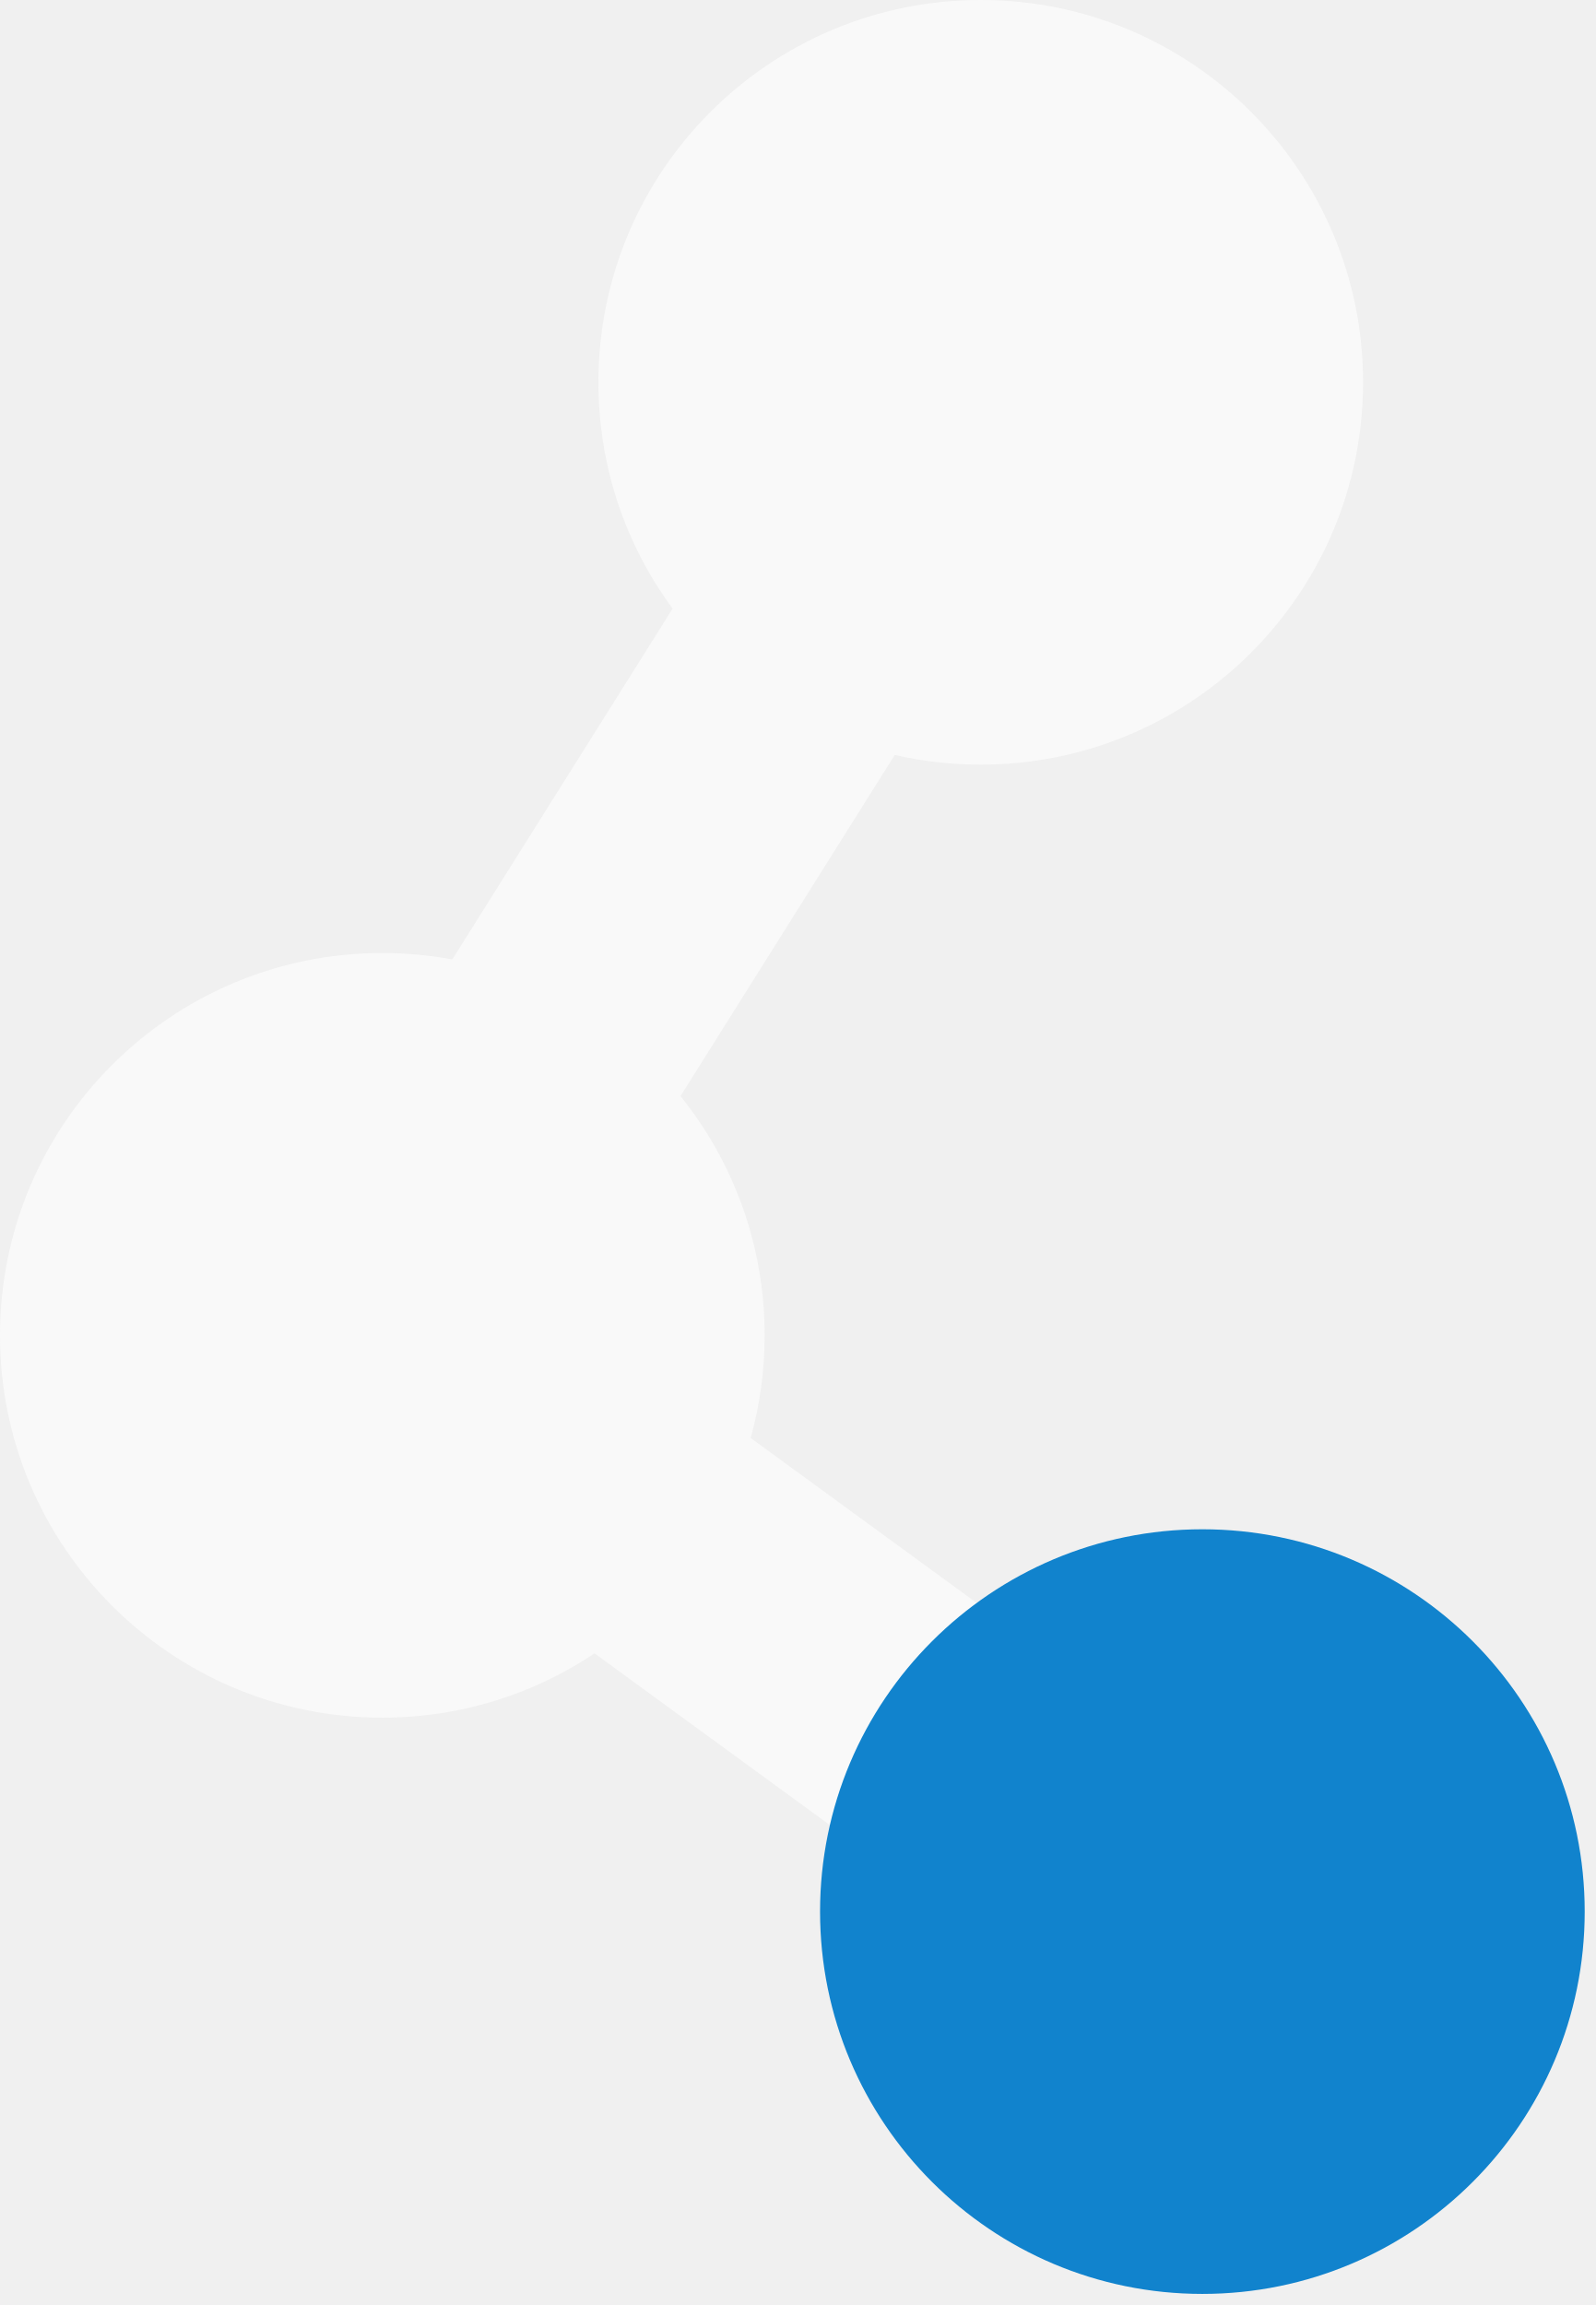
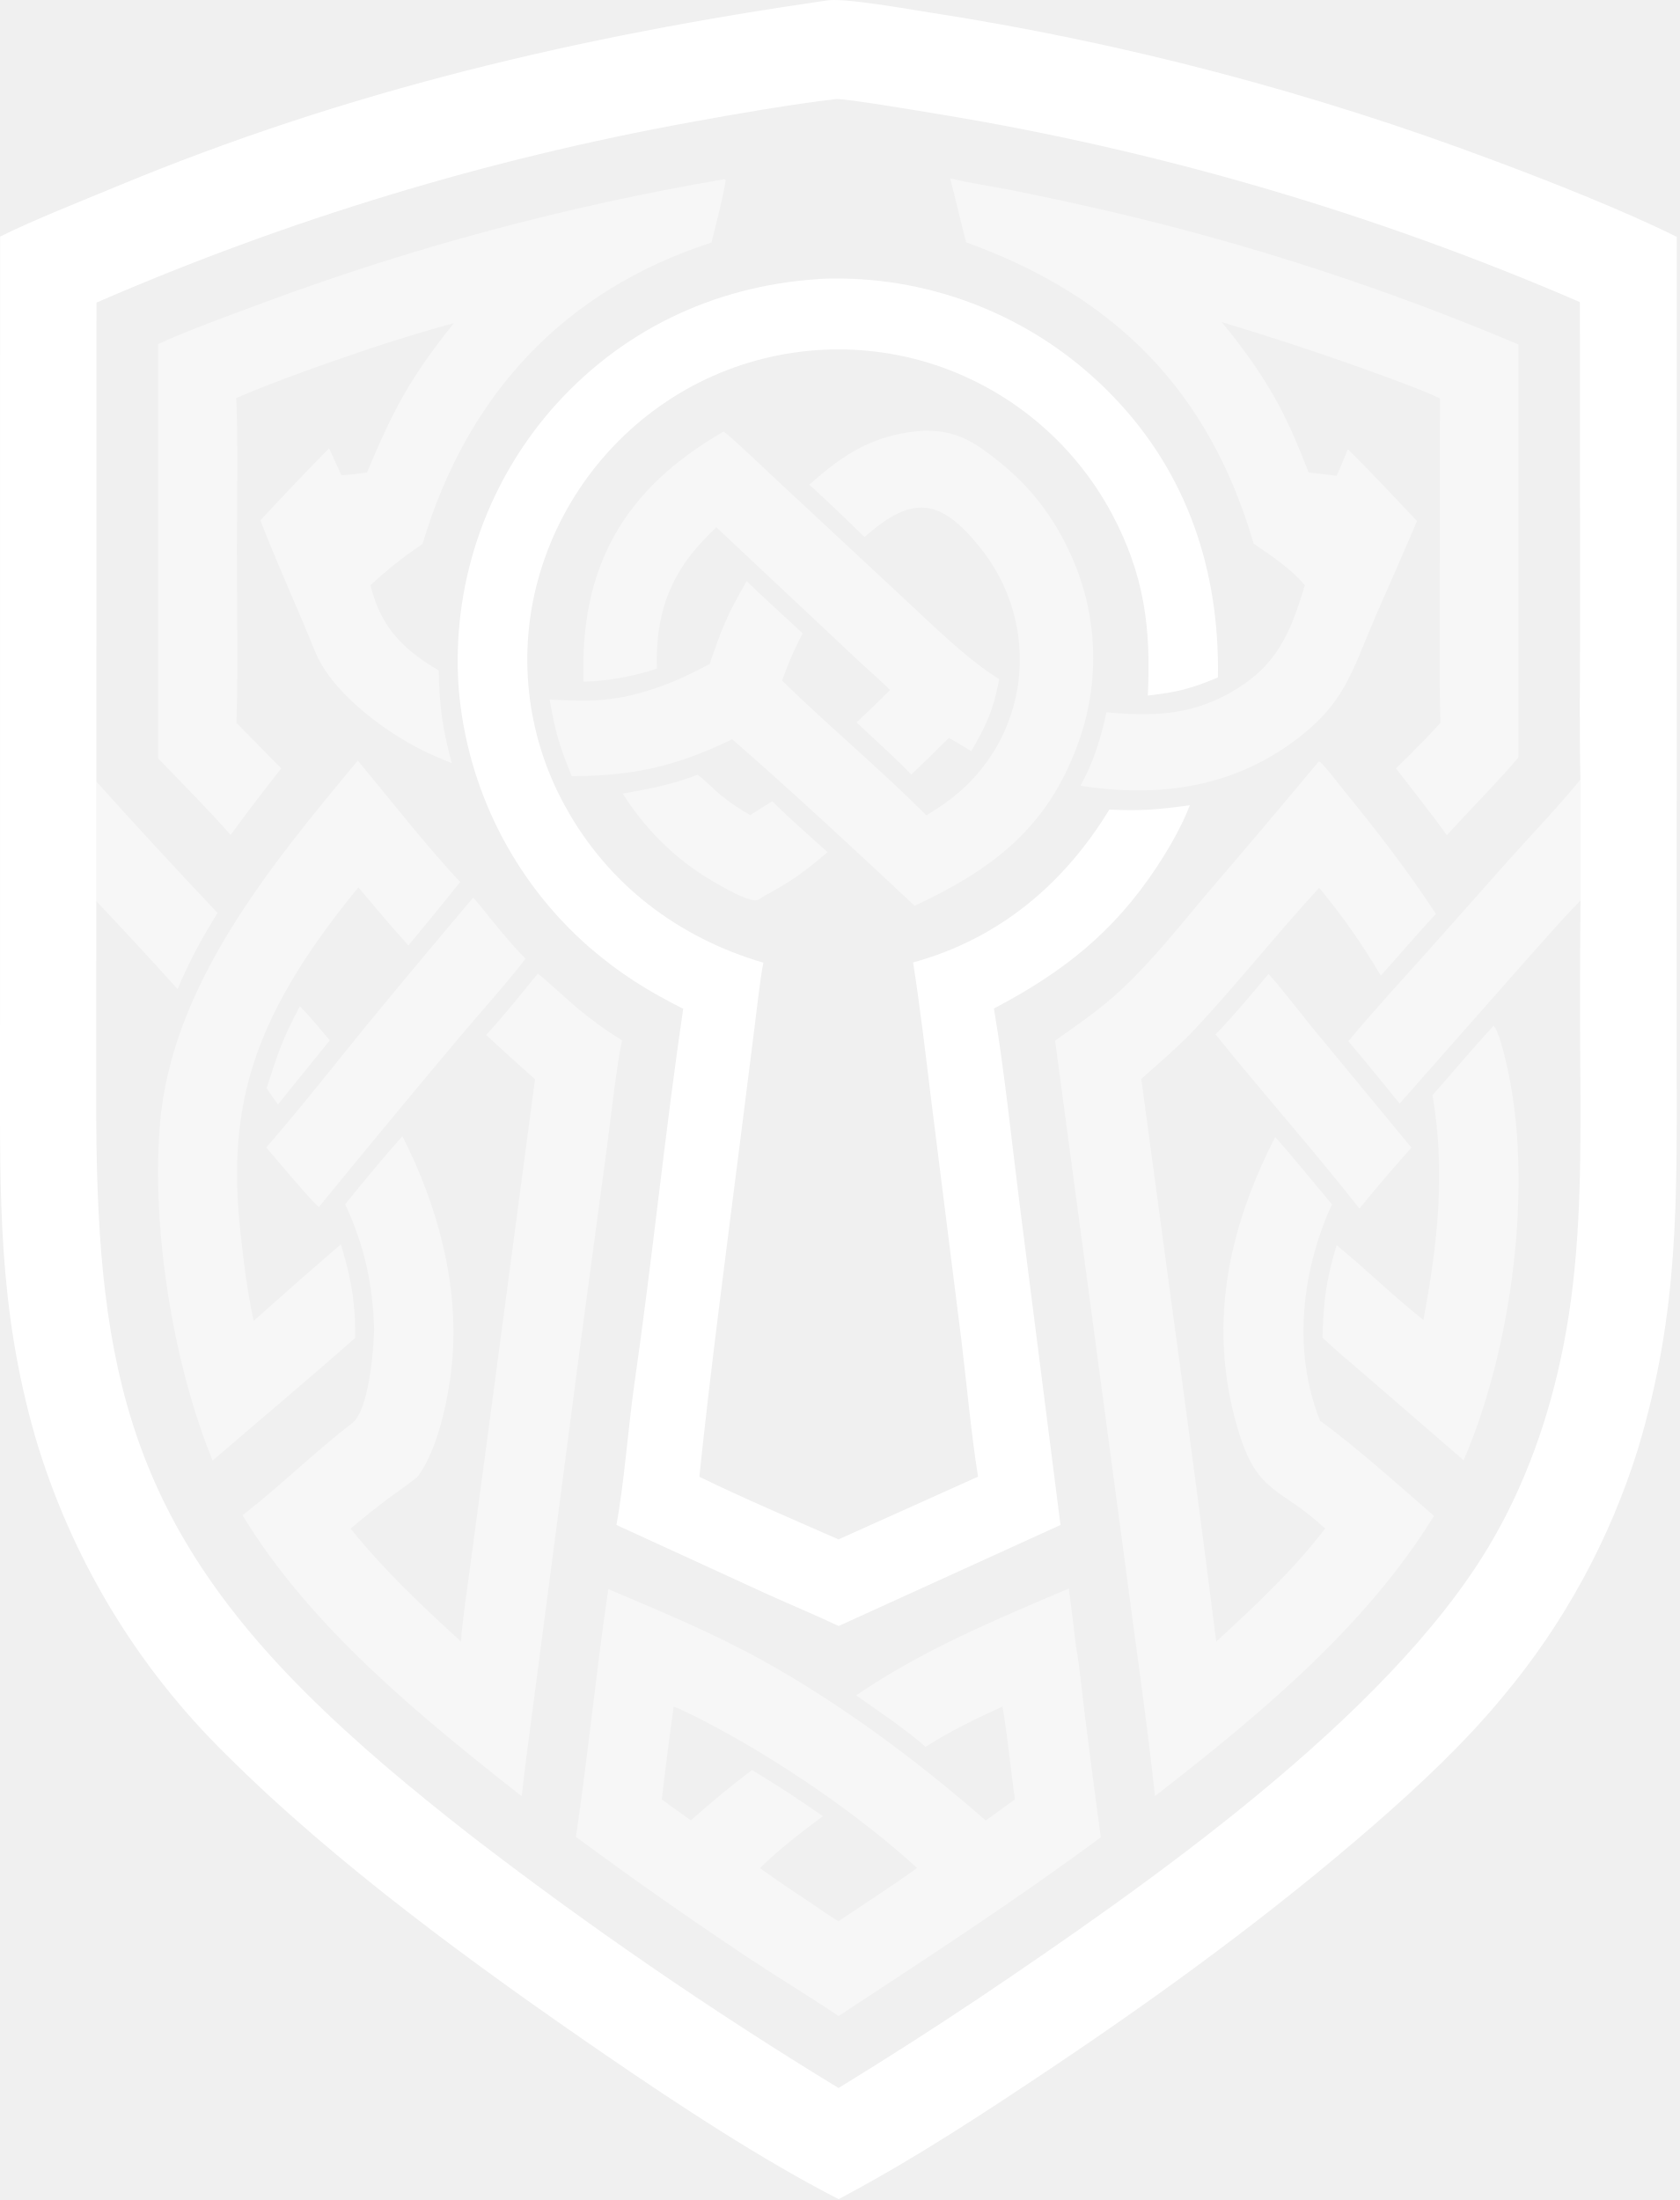
- <svg xmlns="http://www.w3.org/2000/svg" width="72" height="104" viewBox="0 0 72 104" fill="none">
-   <path d="M44.25 0C53.777 0 61.5 7.723 61.5 17.25C61.5 26.777 53.777 34.5 44.25 34.5C42.916 34.5 41.617 34.348 40.37 34.062L30.704 49.455C33.078 52.41 34.5 56.164 34.5 60.25C34.5 61.855 34.279 63.408 33.869 64.882L57.537 82.153L50.463 91.847L26.826 74.598C24.086 76.43 20.794 77.5 17.25 77.5C7.723 77.5 0 69.777 0 60.25C0 50.723 7.723 43 17.25 43C18.328 43 19.384 43.1 20.407 43.289L30.347 27.461C28.244 24.602 27 21.071 27 17.25C27 7.723 34.723 0 44.25 0Z" fill="#F9F9F9" />
-   <path d="M71.5 86.25C71.5 95.777 63.777 103.5 54.25 103.5C44.723 103.5 37 95.777 37 86.25C37 76.723 44.723 69 54.25 69C63.777 69 71.5 76.723 71.5 86.25Z" fill="#1183CD" />
+ <svg xmlns="http://www.w3.org/2000/svg" width="648" height="849" viewBox="0 0 648 849" fill="none">
+   <g clip-path="url(#clip0_210_257)">
+     <path fill-rule="evenodd" clip-rule="evenodd" d="M412.443 613.018C413.428 620.472 414.363 627.938 415.233 635.402C416.478 641.947 417.588 653.528 418.458 660.458C420.483 676.663 422.593 692.858 424.788 709.043C390.723 734.213 358.668 754.953 323.598 778.018C312.558 770.563 300.492 763.307 289.212 755.827C266.497 740.732 244.163 725.067 222.229 708.857C226.913 677.343 230.06 644.887 234.721 613.237C254.721 621.737 274.775 630.012 293.821 640.532C324.343 657.387 354.143 679.567 380.388 702.527L391.678 694.378C389.913 682.643 388.908 670.187 386.833 658.567C376.248 663.492 366.988 667.828 357.163 674.143C350.818 668.333 337.558 659.298 330.368 654.268C355.628 636.923 384.358 624.958 412.443 613.018ZM259.965 658.633C258.302 670.542 256.775 682.478 255.383 694.423L266.566 702.487C274.73 695.337 281.54 689.547 290.212 683.087C299.544 688.687 308.667 694.627 317.557 700.902C309.32 707.007 300.546 713.693 293.259 720.938C299.539 725.412 305.907 729.763 312.357 733.987C315.652 736.202 320.232 739.482 323.562 741.407C333.357 734.842 344.422 727.717 353.892 720.862C331.332 700.332 301.723 680.092 274.792 665.772C271.651 664.102 263.058 659.613 259.965 658.633Z" fill="white" fill-opacity="0.45" />
+     <path d="M207.51 375.741C208.629 376.234 220.659 387.344 222.909 389.174C228.347 393.657 234.074 397.779 240.052 401.513C237.866 411.503 235.698 431.722 234.241 442.512L223.968 518.847L207.033 648.352C205.161 663.226 202.92 678.342 201.337 693.207C162.179 662.422 119.715 627.862 93.591 584.752C107.487 573.997 121.749 560.042 135.87 549.217C142.292 544.291 144.14 521.612 144.367 513.002C143.811 495.257 140.652 480.961 133.208 464.731C140.007 456.282 148.067 446.497 155.269 438.467C168.916 465.102 177.339 496.222 174.403 526.292C173.172 538.907 169.23 558.911 161.307 569.687C160.589 570.666 151.862 576.776 150.219 578.002C145.115 581.807 140.135 585.782 135.289 589.912C148.782 606.557 162.235 619.117 177.859 633.472C178.454 625.257 180.096 614.611 181.192 606.227L188.019 555.322L206.455 416.492C200.1 410.863 193.806 405.164 187.574 399.398C193.619 392.993 201.884 382.645 207.51 375.741Z" fill="white" fill-opacity="0.45" />
+     <path d="M508.968 293.757C510.609 294.556 516.953 303.009 518.518 304.932C531.218 320.495 543.119 335.866 554.129 352.692C547.144 360.086 539.744 368.868 532.829 376.522C525.839 364.593 517.884 353.256 509.044 342.623C492.739 360.317 477.649 379.467 461.209 397.041C455.164 403.499 447.139 410.387 440.419 416.372L452.973 509.492C458.648 550.792 464.099 592.123 469.334 633.482C484.479 619.588 498.734 606.267 511.343 589.892C494.459 574.007 485.534 576.972 478.129 553.002C465.704 512.807 473.524 474.962 492.089 438.807C499.459 447.037 506.844 456.297 514.039 464.797C513.564 465.717 513.123 466.652 512.718 467.607C502.019 492.822 499.079 522.482 509.419 548.312C522.714 557.816 540.803 574.112 553.368 584.992C526.978 627.997 485.233 662.437 445.693 693.132C442.408 662.442 437.619 630.472 433.669 599.702L407.143 401.567C415.843 395.417 424.433 389.566 432.268 382.309C444.668 370.821 455.179 357.332 466.093 344.458C480.508 327.662 494.804 310.761 508.968 293.757Z" fill="white" fill-opacity="0.45" />
+     <path d="M325.158 107.489C364.643 108.124 402.233 124.515 429.573 153.013C458.373 182.849 470.688 220.609 469.978 261.448C459.273 265.886 454.387 267.079 442.927 268.428C444.197 242.286 441.628 221.884 429.043 198.221C414.068 170.25 388.653 149.327 358.323 140.009C327.988 130.783 295.228 133.986 267.255 148.915C238.791 164.206 217.591 190.207 208.345 221.166C199.394 251.214 202.888 283.599 218.042 311.047C234.606 341.308 261.682 361.846 294.573 371.515C293.254 378.273 292.113 389.044 291.224 396.007L285.585 440.677C280.186 483.237 274.33 527.322 269.871 569.902C286.561 578.057 306.475 586.552 323.573 594.072L377.418 569.867C374.823 553.722 373.023 534.052 371.023 517.467L359.398 424.962C357.238 407.386 355.118 388.896 352.358 371.422C385.323 362.38 410.513 341.292 428.083 312.418C440.453 313.036 447.153 312.386 459.153 310.75C456.123 318.689 451.053 327.522 446.398 334.561C429.533 360.084 409.948 375.29 383.538 389.198C387.553 412.737 390.453 440.987 393.508 465.057L409.233 588.507L323.618 627.492C315.248 623.492 305.452 619.437 296.866 615.557L237.86 588.482C240.856 572.667 242.423 550.626 244.801 534.102C251.706 486.137 256.584 437.232 263.637 389.299C249.972 382.415 239.169 375.713 227.455 365.598C198.274 340.104 180.175 304.242 177.002 265.624C174.176 226.579 186.949 188.007 212.518 158.365C239.035 127.802 275.036 110.498 315.278 107.734C317.643 107.45 322.778 107.461 325.158 107.489Z" fill="white" />
+     <path d="M138.076 293.502C149.694 307.479 165.617 327.775 177.601 340.371C171.016 348.595 164.35 356.756 157.605 364.851C151.07 357.711 144.597 349.877 138.301 342.48C130.79 351.511 123.789 360.955 117.33 370.767C95.016 405.37 88.351 434.497 92.776 475.417C94.052 487.217 95.371 497.977 97.886 509.717C109.021 499.762 120.24 489.907 131.543 480.147C133.878 488.042 135.757 495.208 136.509 503.442C137.058 507.922 137.04 511.802 137.09 516.292C119.301 532.022 100.108 548.082 82.04 563.662C66.774 526.227 58.504 474.887 61.663 434.457C65.901 380.239 104.614 333.778 138.076 293.502Z" fill="white" fill-opacity="0.45" />
+     <path d="M576.333 395.847C578.333 397.665 580.622 407.484 581.347 410.599C592.082 456.822 583.327 520.732 564.807 563.542L525.248 529.337C520.208 525.022 515.177 520.787 510.352 516.237C510.622 502.227 511.817 493.792 515.782 480.502C527.022 489.672 537.917 500.417 549.267 509.372C554.752 480.262 557.887 452.092 552.777 422.667C560.662 413.707 568.248 404.646 576.333 395.847Z" fill="white" fill-opacity="0.45" />
+     <path d="M489.477 375.885C491.433 377.5 503.592 393.103 506.142 396.221L544.657 442.882C537.812 450.577 531.122 458.412 524.592 466.382C506.902 443.887 487.107 421.621 469.067 399.186C476.147 391.857 482.947 383.697 489.477 375.885Z" fill="white" fill-opacity="0.45" />
+     <path d="M182.553 346.431C183.598 347.27 188.261 353.217 189.368 354.579C193.817 360.05 197.831 364.936 202.789 369.974C196.05 378.889 184.827 391.323 177.388 400.189C159.138 421.926 141.035 443.787 123.081 465.767C121.14 464.771 105.378 445.843 102.729 442.822C115.702 427.952 129.022 410.963 141.516 395.608C155.086 379.125 168.766 362.732 182.553 346.431Z" fill="white" fill-opacity="0.45" />
+     <path d="M115.704 388.328C119.497 392.099 123.787 397.351 127.27 401.476L111.138 421.396L107.266 426.237C105.812 424.272 104.289 422.001 102.876 419.981C107.221 406.474 108.934 401.041 115.704 388.328Z" fill="white" fill-opacity="0.45" />
+     <path d="M355.702 166.239C368.847 165.752 375.957 170.422 386.027 178.557C397.522 187.843 406.127 198.974 412.417 212.335C423.687 235.839 424.927 262.913 415.852 287.349C404.092 319.707 382.727 335.611 352.942 349.562C330.967 328.937 305.198 305.035 282.555 285.296C260.784 295.77 244.665 299.41 220.619 299.55C215.767 287.556 214.323 282.693 212.094 269.963C222.952 270.413 229.959 270.939 240.987 268.9C253.559 266.093 262.488 262.306 273.82 256.236C278.959 241.46 280.35 237.854 288.123 224.237C294.87 230.848 302.768 237.874 309.765 244.436C306.333 250.822 304.274 255.944 301.792 262.644C319.827 280.244 339.262 296.383 357.477 314.634C360.247 312.998 364.667 310.058 367.172 308.095C381.526 297.057 390.852 280.714 393.042 262.737C395.242 244.419 389.977 225.987 378.437 211.592C362.902 192.108 352.157 190.856 333.602 207.269C326.627 200.396 319.522 193.65 312.302 187.035C325.832 174.994 337.222 167.725 355.702 166.239Z" fill="white" fill-opacity="0.45" />
+     <path d="M269.141 299.019C270.214 299.314 276.022 305.137 277.849 306.604C282.114 310.029 284.757 311.837 289.505 314.544L298.002 309.168C304.324 315.584 312.603 322.725 319.363 328.866C309.744 336.97 305.311 340.205 294.299 346.119C292.568 347.288 292.056 347.798 290.001 347.252C285.763 346.127 282.053 343.994 278.238 341.912C262.435 333.289 249.924 321.454 240.299 306.255C250.608 304.415 259.273 302.768 269.141 299.019Z" fill="white" fill-opacity="0.45" />
+     <path d="M366.647 68.795C373.112 70.458 383.532 72.056 390.372 73.385C403.322 75.985 416.232 78.78 429.097 81.767C482.742 94.34 535.223 111.46 585.967 132.941L585.937 292.324C578.667 301.029 566.337 313.483 558.307 322.311C552.467 314.093 544.882 304.606 538.692 296.56C544.247 291.049 550.712 284.715 555.857 278.952C555.362 262.496 555.588 245.193 555.588 228.684L555.657 153.783C550.497 151.117 539.622 147.229 533.892 145.093C513.282 137.553 492.447 130.622 471.427 124.308C475.377 128.963 478.482 133.154 482.072 138.063C493.167 153.8 498.113 164.664 505.008 182.336L515.793 183.595C517.243 180.491 518.772 176.564 520.122 173.352C528.962 181.995 538.237 192.066 546.827 201.076C541.567 213.346 536.237 225.587 530.838 237.798C521.408 259.596 519.127 271.932 497.847 287.114C473.577 304.431 445.662 307.707 416.937 303.236C422.002 294.087 424.787 285.029 426.942 274.872C444.002 276.465 458.648 276.187 474.128 267.658C492.482 257.548 497.883 244.726 503.503 225.881C498.278 219.464 490.542 214.51 483.767 209.783C466.537 150.782 430.292 114.255 372.822 93.531C370.662 85.426 368.822 77.029 366.647 68.795Z" fill="white" fill-opacity="0.45" />
+     <path d="M279.952 69.243C280.389 70.886 275.334 90.378 274.553 93.609C217.361 112.129 180.182 152.566 163.08 209.836C154.975 215.516 150.285 219.117 142.982 225.841L143.182 226.665C147.061 242.097 155.716 250.766 169.295 258.739C169.642 273.45 170.697 280.553 174.307 294.514C171.649 293.388 168.856 292.288 166.258 291.103C150.518 283.988 128.242 268.057 121.499 251.245C115.019 235.091 106.724 217.147 100.487 200.798C109.17 191.391 118.005 182.125 126.987 173.003L131.745 183.384C135.387 183.174 137.999 182.864 141.618 182.343C151.817 157.965 158.327 145.692 175.141 124.691C164.217 127.694 153.373 130.982 142.621 134.551C126.174 140.15 107.107 146.751 91.169 153.604C91.954 171.528 91.455 193.381 91.419 211.567C91.375 233.189 91.999 257.491 91.232 278.944L108.53 296.532C101.858 304.966 95.349 313.529 89.007 322.213C80.481 312.57 70.023 302.012 61.026 292.678L61.035 132.753C72.45 127.512 89.043 121.502 101.032 117.036C158.82 95.553 218.495 79.535 279.273 69.194L279.952 69.243Z" fill="white" fill-opacity="0.45" />
+     <path d="M279.179 166.564C280.73 167.209 295.16 180.971 297.5 183.161L348.267 230.447C359.492 240.816 373.017 254.352 385.607 262.092C383.152 274.46 380.898 279.313 374.788 289.932C372.203 288.216 368.892 286.369 366.173 284.764C361.403 289.561 356.557 294.282 351.642 298.924C345.962 292.881 336.788 284.762 330.538 278.773C334.933 274.695 339.238 270.523 343.453 266.261C340.058 262.886 335.927 259.276 332.357 256.011L276.41 203.483C274.763 205.056 273.157 206.671 271.593 208.326C257.75 222.899 252.934 238.261 253.488 258.036C244.343 261.071 234.807 262.773 225.176 263.092C223.611 218.775 240.769 188.654 279.179 166.564Z" fill="white" fill-opacity="0.45" />
+     <path fill-rule="evenodd" clip-rule="evenodd" d="M609.874 300.824C601.919 310.622 591.422 321.654 582.857 331.155L551.678 366.275C541.209 377.973 530.314 389.776 520.289 401.812C526.944 409.579 533.602 417.952 540.107 425.887L588.112 371.453C594.972 363.771 602.727 354.809 609.902 347.522L609.874 300.824Z" fill="white" fill-opacity="0.45" />
+     <path fill-rule="evenodd" clip-rule="evenodd" d="M318.897 0.21C325.032 -1.034 350.902 3.611 358.498 4.779C433.173 16.309 506.447 35.551 577.157 62.193C598.752 70.258 626.374 81.163 647.049 91.4L647.003 408.799C647.048 462.913 648.058 505.878 632.123 559.008C621.258 594.038 603.538 626.563 579.998 654.688C565.453 672.362 547.558 689.157 530.253 704.212C491.163 738.242 448.692 769.287 405.637 798.117C380.303 815.082 354.642 831.942 327.807 846.417L323.642 848.683C294.033 833.503 261.644 812.197 233.953 793.197C184.315 759.137 129.576 719.413 87.003 676.843C52.513 642.953 27.243 600.822 13.582 554.438C-0.747 504.588 -0.007 461.697 0.011 410.914L0.039 91.3C13.36 84.71 30.758 77.876 44.731 72.07C134.358 34.828 223.237 14.075 318.897 0.21ZM322.693 38.24C306.247 40.091 283.104 44.109 266.879 47.081C187.91 61.416 110.853 84.798 37.235 116.765L37.121 424.853C37.066 521.677 47.371 582.792 117.932 653.212C137.589 672.832 159.135 690.662 180.976 707.777C226.688 743.032 274.299 775.752 323.593 805.792C341.873 794.577 359.933 783.017 377.768 771.107C442.318 727.617 534.89 663.017 574.5 596.787C588.77 572.932 598.008 546.382 603.348 519.167C609.638 487.082 609.998 455.057 609.888 422.502C609.668 397.511 609.673 372.516 609.903 347.522L609.875 300.824C609.425 281.929 609.718 262.274 609.738 243.322L609.653 116.574C530.388 82.32 447.213 57.945 361.993 43.999C356.481 43.085 326.57 38.012 322.693 38.24Z" fill="white" />
+     <path fill-rule="evenodd" clip-rule="evenodd" d="M68.52 381.69C73.282 370.58 77.615 362.554 83.955 352.308C68.127 335.574 52.508 318.643 37.101 301.52L37.122 347.745C47.721 358.936 58.188 370.253 68.52 381.69Z" fill="white" fill-opacity="0.45" />
+   </g>
+   <defs>
+     <clipPath id="clip0_210_257">
+       <rect width="648" height="849" fill="white" />
+     </clipPath>
+   </defs>
</svg>
